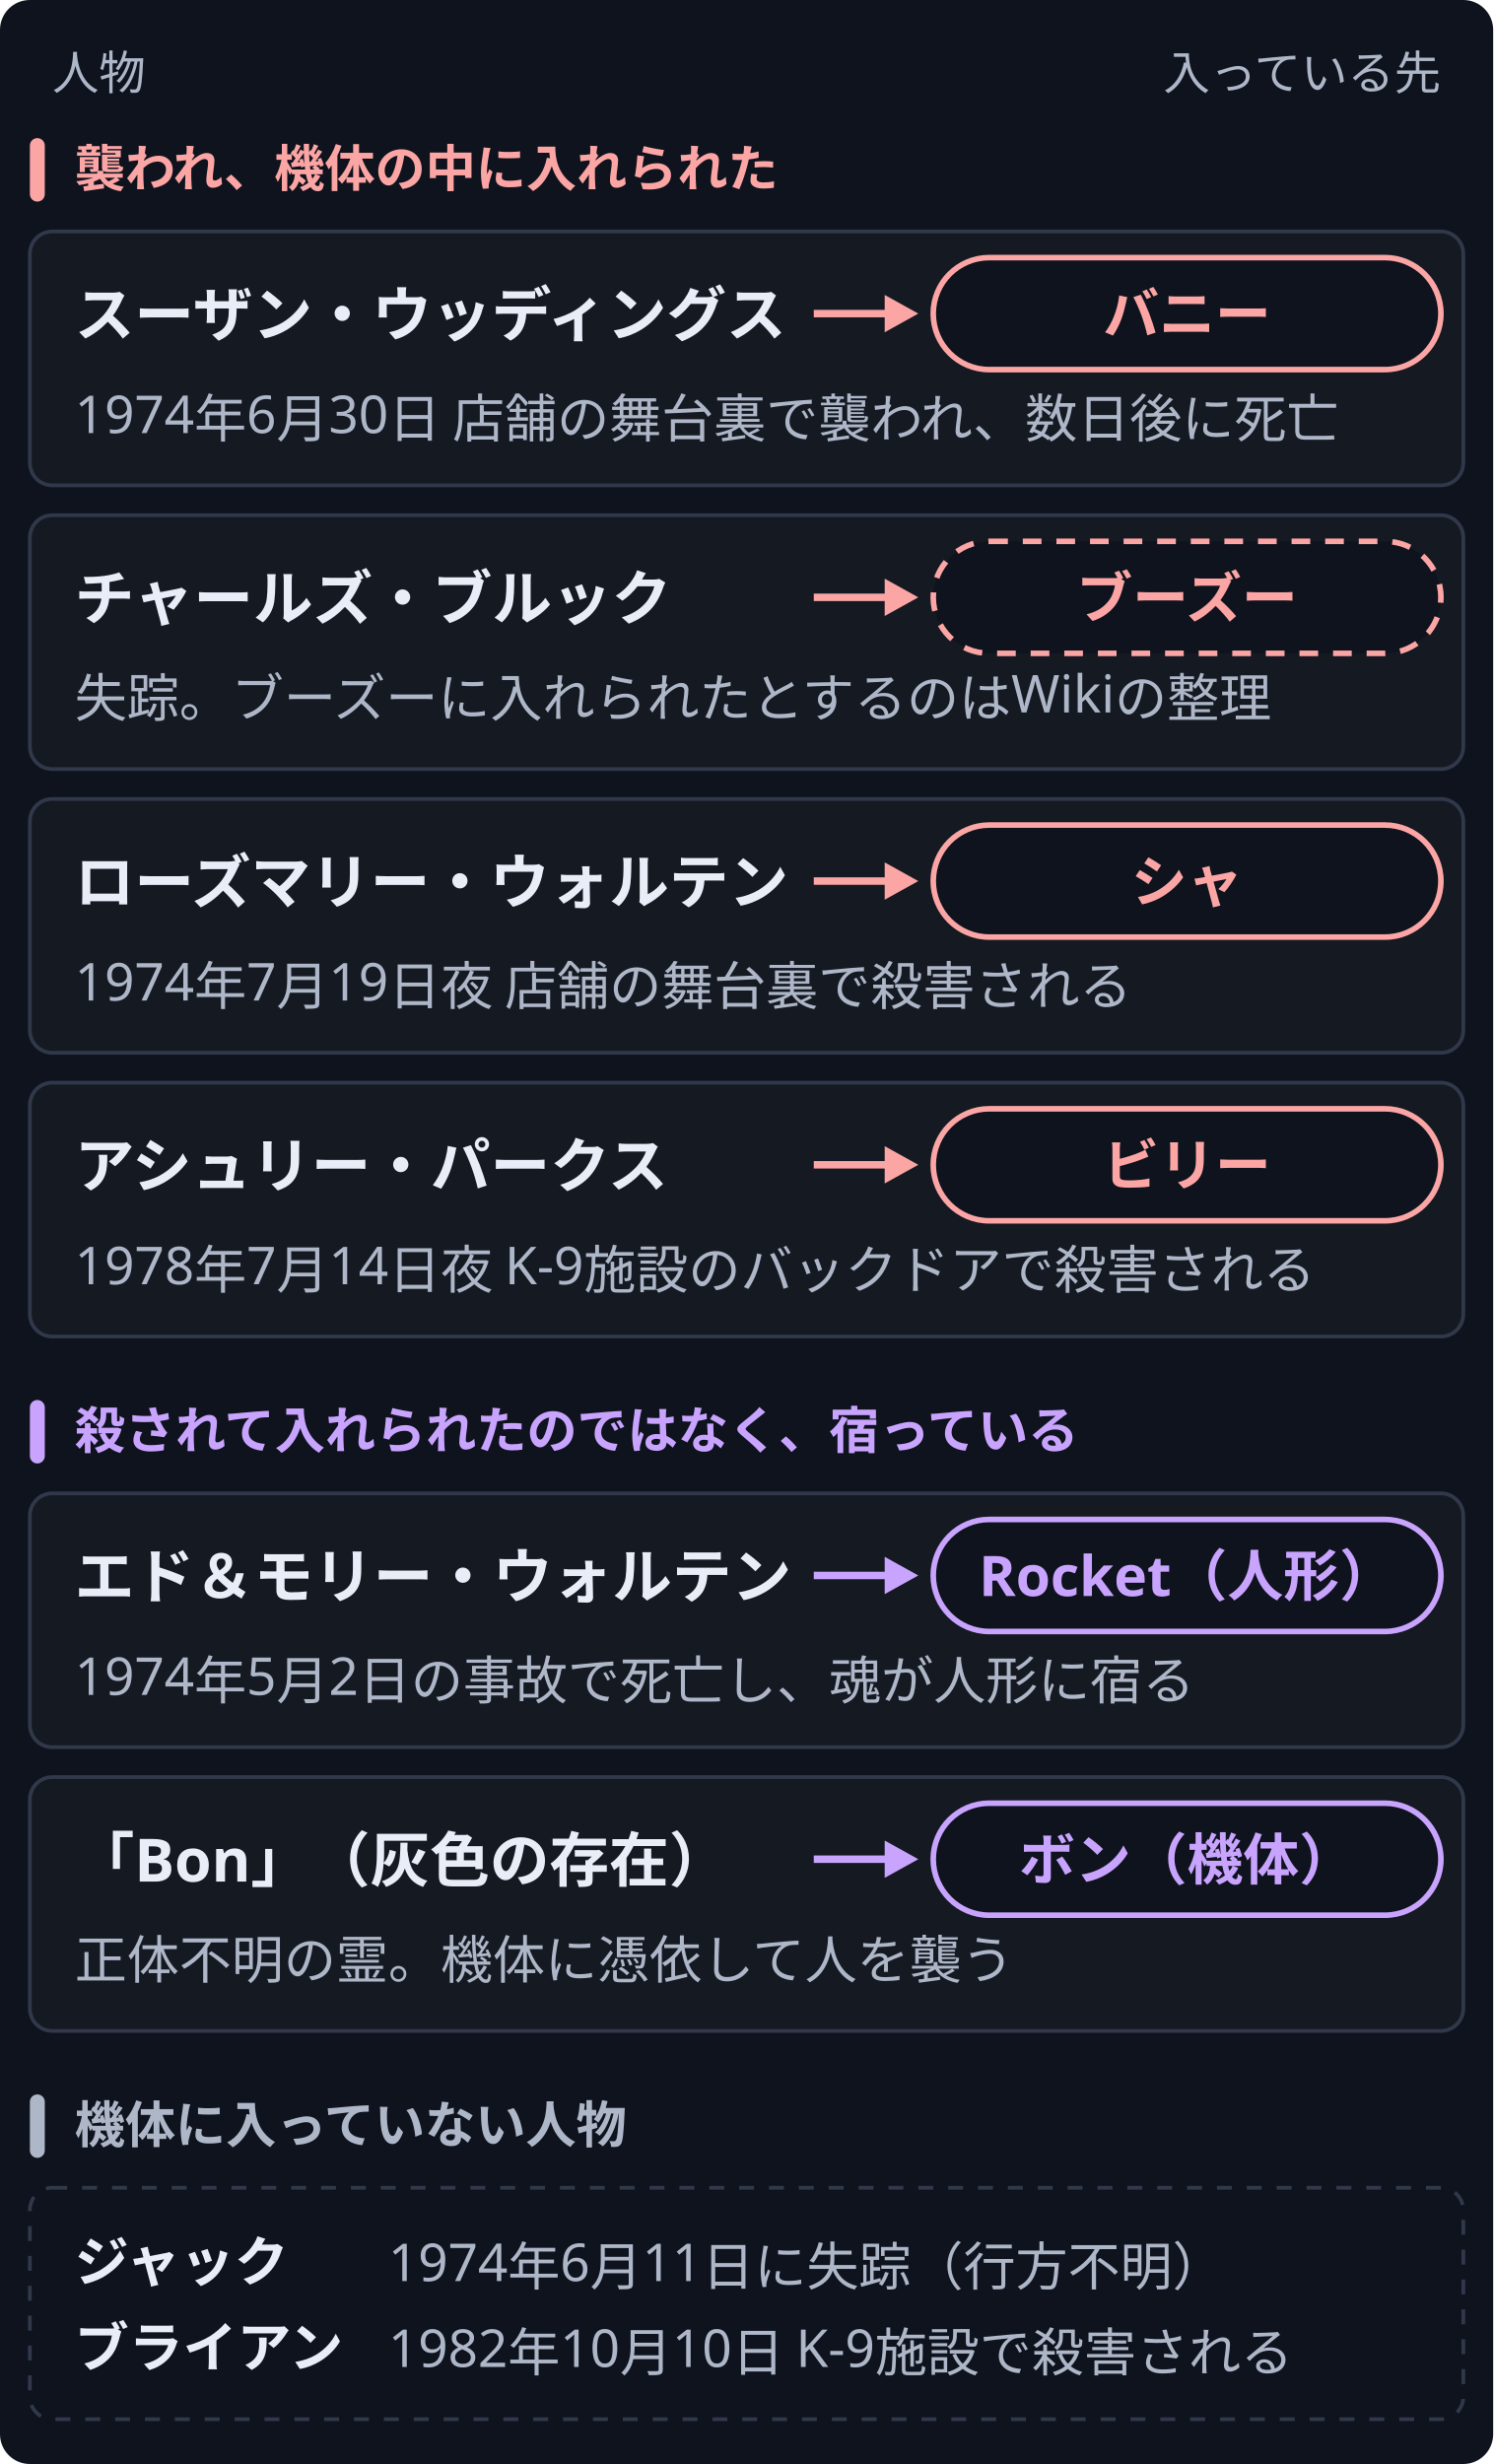
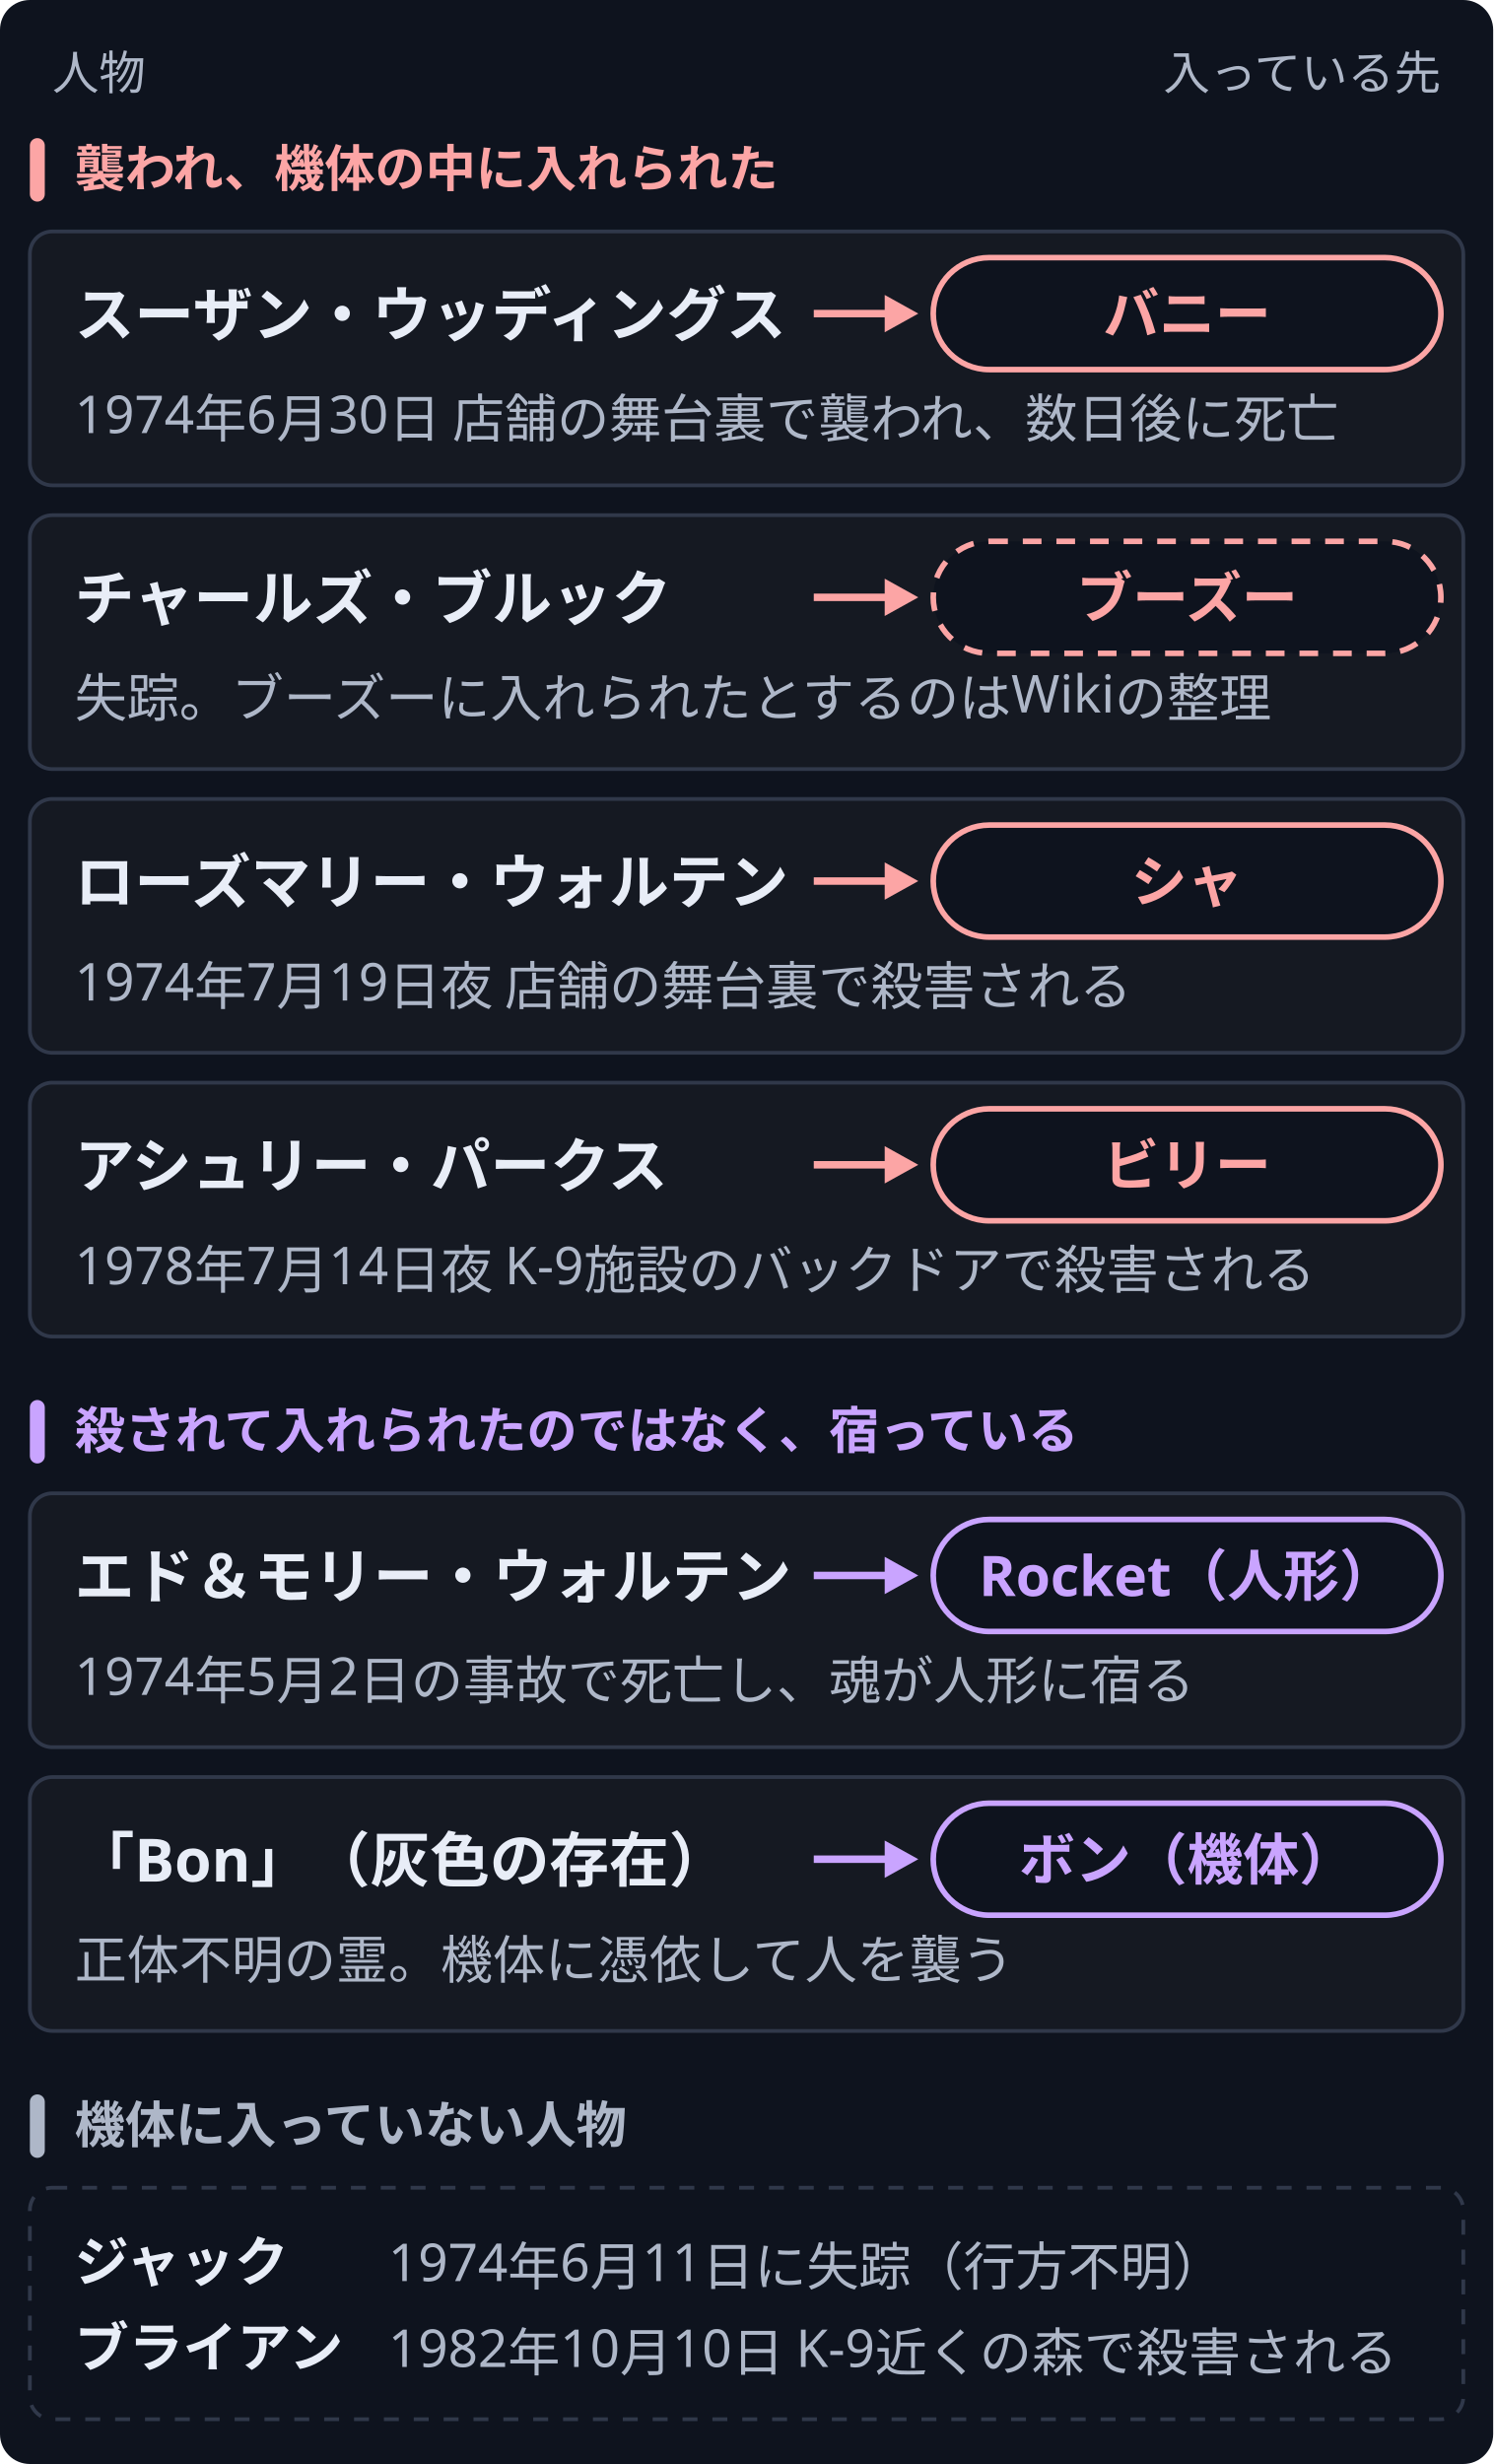
<svg xmlns="http://www.w3.org/2000/svg" width="400" height="660" viewBox="0 0 400 660" role="img" font-family="'Yu Gothic UI','Hiragino Kaku Gothic ProN','Noto Sans JP','Meiryo',sans-serif">
  <rect x="0" y="0" width="400" height="660" rx="8" fill="#0e131e" stroke="none" stroke-width="1" />
  <text x="14" y="24" font-size="12.5" fill="#aeb7c8" font-weight="400" text-anchor="start">人物</text>
  <text x="386" y="24" font-size="12.5" fill="#aeb7c8" font-weight="400" text-anchor="end">入っている先</text>
  <rect x="8" y="37" width="4" height="17" rx="2" fill="#fca5a5" stroke="none" stroke-width="1" />
  <text x="20" y="50" font-size="13.5" fill="#fca5a5" font-weight="700" text-anchor="start">襲われ、機体の中に入れられた</text>
  <rect x="8" y="62" width="384" height="68" rx="6" fill="#151922" stroke="#30384a" stroke-width="1" />
  <text x="20" y="90" font-size="16" fill="#e8edf7" font-weight="700" text-anchor="start">スーザン・ウッディングス</text>
  <line x1="218" y1="84" x2="239" y2="84" stroke="#fca5a5" stroke-width="2" />
  <polygon points="246,84 237,79 237,89" fill="#fca5a5" />
  <rect x="250" y="69" width="136" height="30" rx="15" fill="#0e131e" stroke="#fca5a5" stroke-width="1.5" />
  <text x="318" y="89.5" font-size="15" fill="#fca5a5" font-weight="700" text-anchor="middle">バニー</text>
  <text x="20" y="116" font-size="14" fill="#aeb7c8" font-weight="400" text-anchor="start">1974年6月30日 店舗の舞台裏で襲われ、数日後に死亡</text>
  <rect x="8" y="138" width="384" height="68" rx="6" fill="#151922" stroke="#30384a" stroke-width="1" />
  <text x="20" y="166" font-size="16" fill="#e8edf7" font-weight="700" text-anchor="start">チャールズ・ブルック</text>
  <line x1="218" y1="160" x2="239" y2="160" stroke="#fca5a5" stroke-width="2" />
  <polygon points="246,160 237,155 237,165" fill="#fca5a5" />
  <rect x="250" y="145" width="136" height="30" rx="15" fill="#0e131e" stroke="#fca5a5" stroke-width="1.5" stroke-dasharray="5 4" />
  <text x="318" y="165.5" font-size="15" fill="#fca5a5" font-weight="700" text-anchor="middle">ブーズー</text>
  <text x="20" y="192" font-size="14" fill="#aeb7c8" font-weight="400" text-anchor="start">失踪。ブーズーに入れられたとするのはWikiの整理</text>
  <rect x="8" y="214" width="384" height="68" rx="6" fill="#151922" stroke="#30384a" stroke-width="1" />
  <text x="20" y="242" font-size="16" fill="#e8edf7" font-weight="700" text-anchor="start">ローズマリー・ウォルテン</text>
  <line x1="218" y1="236" x2="239" y2="236" stroke="#fca5a5" stroke-width="2" />
  <polygon points="246,236 237,231 237,241" fill="#fca5a5" />
  <rect x="250" y="221" width="136" height="30" rx="15" fill="#0e131e" stroke="#fca5a5" stroke-width="1.5" />
  <text x="318" y="241.5" font-size="15" fill="#fca5a5" font-weight="700" text-anchor="middle">シャ</text>
  <text x="20" y="268" font-size="14" fill="#aeb7c8" font-weight="400" text-anchor="start">1974年7月19日夜 店舗の舞台裏で殺害される</text>
  <rect x="8" y="290" width="384" height="68" rx="6" fill="#151922" stroke="#30384a" stroke-width="1" />
  <text x="20" y="318" font-size="16" fill="#e8edf7" font-weight="700" text-anchor="start">アシュリー・パークス</text>
  <line x1="218" y1="312" x2="239" y2="312" stroke="#fca5a5" stroke-width="2" />
  <polygon points="246,312 237,307 237,317" fill="#fca5a5" />
  <rect x="250" y="297" width="136" height="30" rx="15" fill="#0e131e" stroke="#fca5a5" stroke-width="1.5" />
  <text x="318" y="317.5" font-size="15" fill="#fca5a5" font-weight="700" text-anchor="middle">ビリー</text>
  <text x="20" y="344" font-size="14" fill="#aeb7c8" font-weight="400" text-anchor="start">1978年7月14日夜 K-9施設のバックドアで殺害される</text>
  <rect x="8" y="375" width="4" height="17" rx="2" fill="#c9a4ff" stroke="none" stroke-width="1" />
  <text x="20" y="388" font-size="13.5" fill="#c9a4ff" font-weight="700" text-anchor="start">殺されて入れられたのではなく、宿っている</text>
  <rect x="8" y="400" width="384" height="68" rx="6" fill="#151922" stroke="#30384a" stroke-width="1" />
  <text x="20" y="428" font-size="16" fill="#e8edf7" font-weight="700" text-anchor="start">エド＆モリー・ウォルテン</text>
  <line x1="218" y1="422" x2="239" y2="422" stroke="#c9a4ff" stroke-width="2" />
  <polygon points="246,422 237,417 237,427" fill="#c9a4ff" />
  <rect x="250" y="407" width="136" height="30" rx="15" fill="#0e131e" stroke="#c9a4ff" stroke-width="1.5" />
  <text x="318" y="427.5" font-size="15" fill="#c9a4ff" font-weight="700" text-anchor="middle">Rocket（人形）</text>
  <text x="20" y="454" font-size="14" fill="#aeb7c8" font-weight="400" text-anchor="start">1974年5月2日の事故で死亡し、魂が人形に宿る</text>
  <rect x="8" y="476" width="384" height="68" rx="6" fill="#151922" stroke="#30384a" stroke-width="1" />
  <text x="20" y="504" font-size="16" fill="#e8edf7" font-weight="700" text-anchor="start">「Bon」（灰色の存在）</text>
  <line x1="218" y1="498" x2="239" y2="498" stroke="#c9a4ff" stroke-width="2" />
  <polygon points="246,498 237,493 237,503" fill="#c9a4ff" />
  <rect x="250" y="483" width="136" height="30" rx="15" fill="#0e131e" stroke="#c9a4ff" stroke-width="1.5" />
  <text x="318" y="503.5" font-size="15" fill="#c9a4ff" font-weight="700" text-anchor="middle">ボン（機体）</text>
  <text x="20" y="530" font-size="14" fill="#aeb7c8" font-weight="400" text-anchor="start">正体不明の霊。機体に憑依して人を襲う</text>
  <rect x="8" y="561" width="4" height="17" rx="2" fill="#aeb7c8" stroke="none" stroke-width="1" />
  <text x="20" y="574" font-size="13.5" fill="#aeb7c8" font-weight="700" text-anchor="start">機体に入っていない人物</text>
  <rect x="8" y="586" width="384" height="62" rx="6" fill="none" stroke="#30384a" stroke-width="1" stroke-dasharray="4 4" />
  <text x="20" y="611" font-size="14.5" fill="#e8edf7" font-weight="700" text-anchor="start">ジャック</text>
  <text x="104" y="611" font-size="14" fill="#aeb7c8" font-weight="400" text-anchor="start">1974年6月11日に失踪（行方不明）</text>
  <text x="20" y="634" font-size="14.5" fill="#e8edf7" font-weight="700" text-anchor="start">ブライアン</text>
-   <text x="104" y="634" font-size="14" fill="#aeb7c8" font-weight="400" text-anchor="start">1982年10月10日 K-9施設で殺害される</text>
+   <text x="104" y="634" font-size="14" fill="#aeb7c8" font-weight="400" text-anchor="start">1982年10月10日 K-9近くの森で殺害される</text>
</svg>
